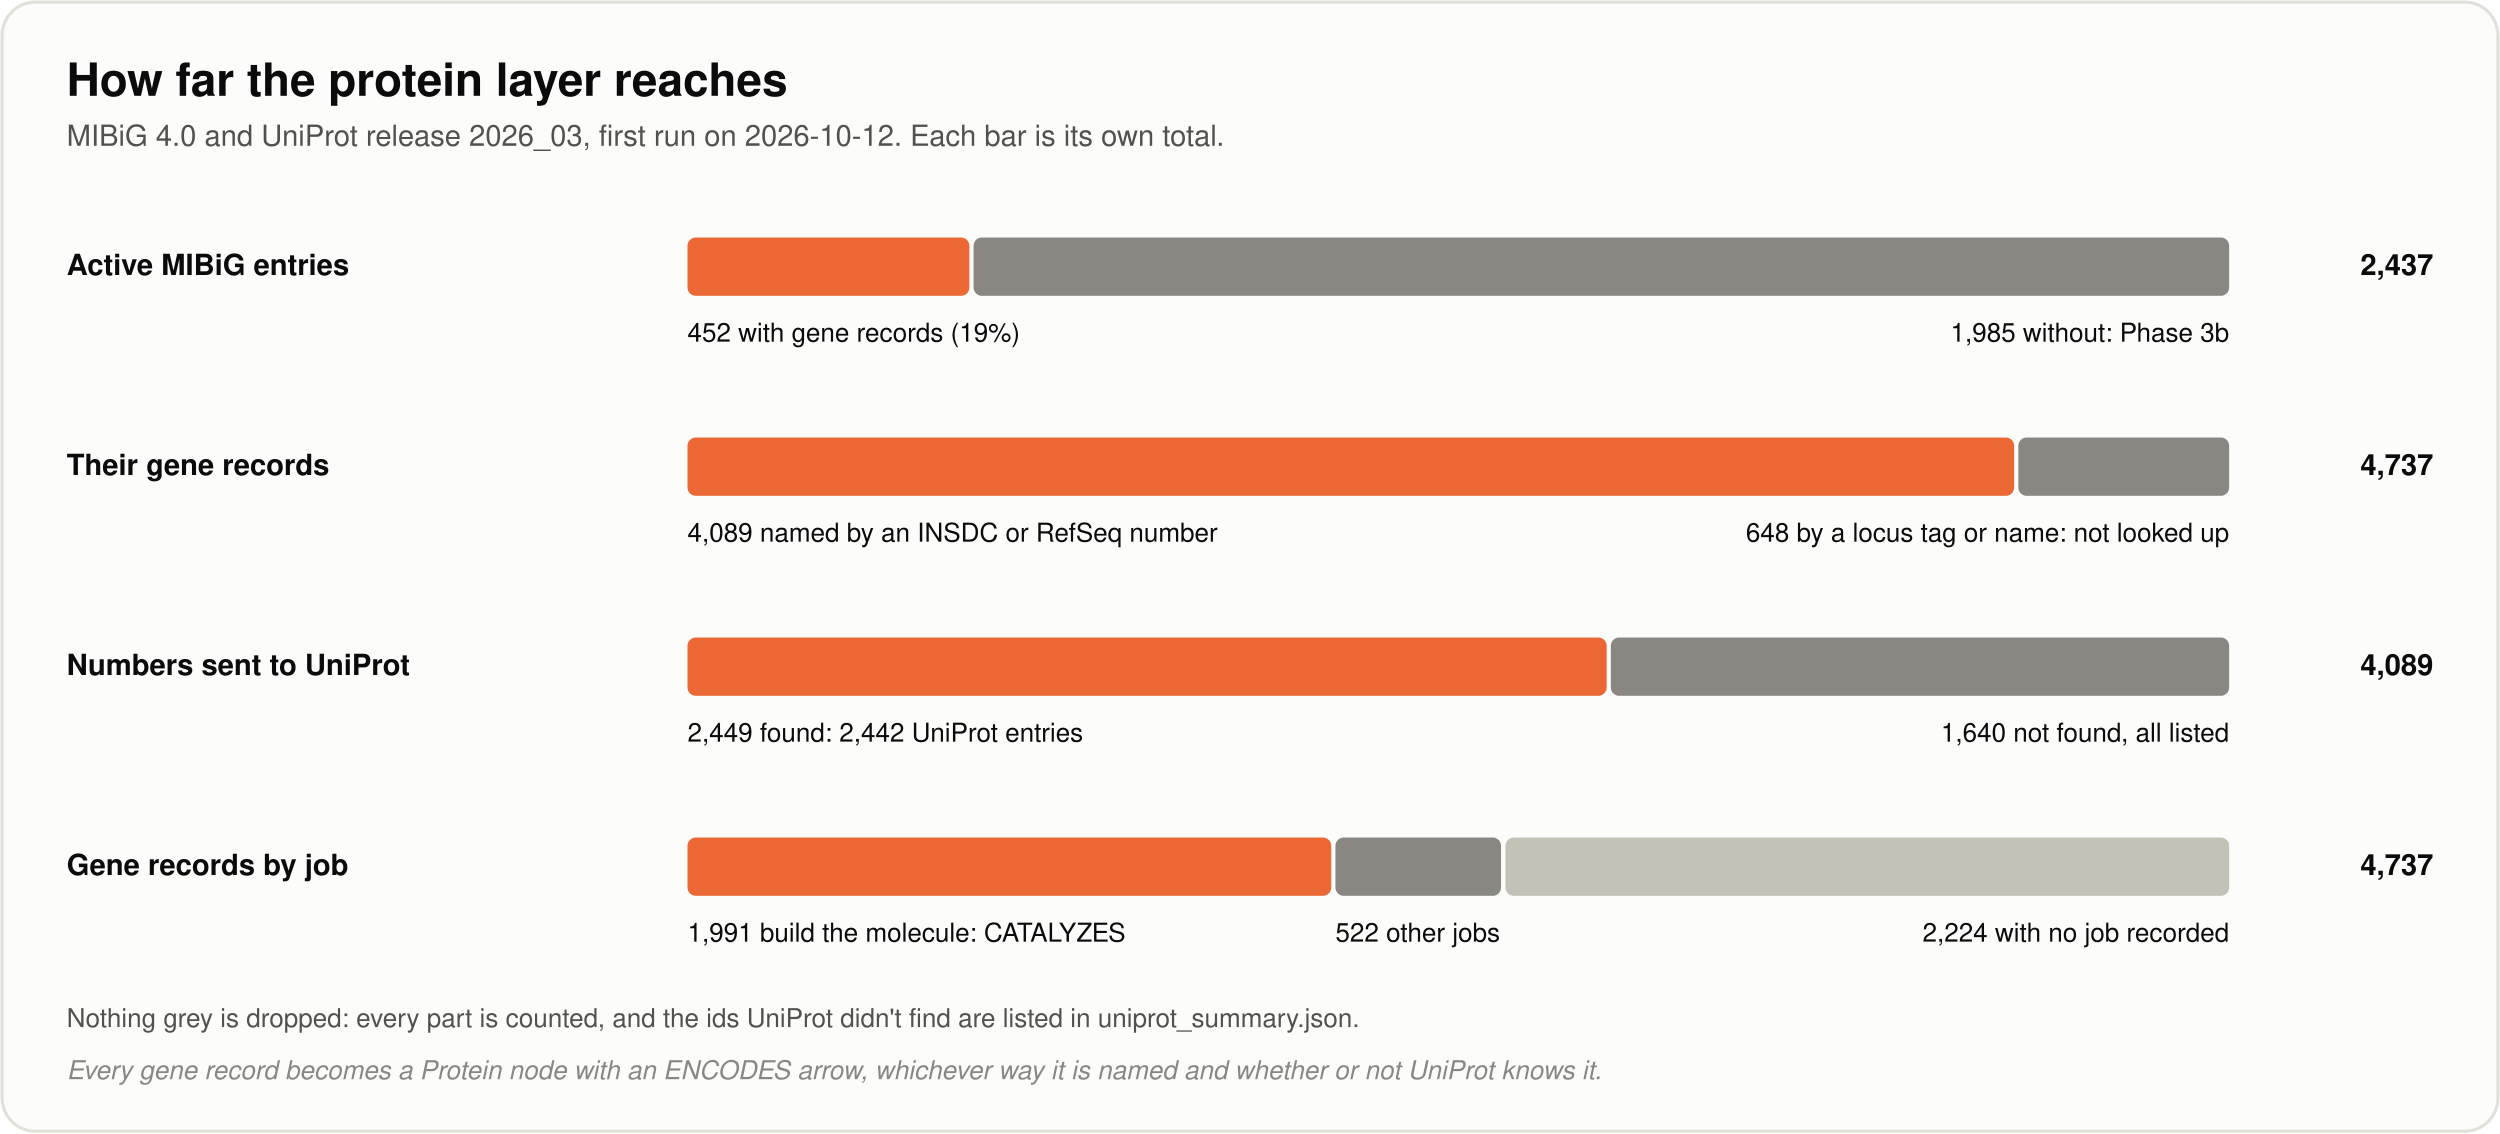
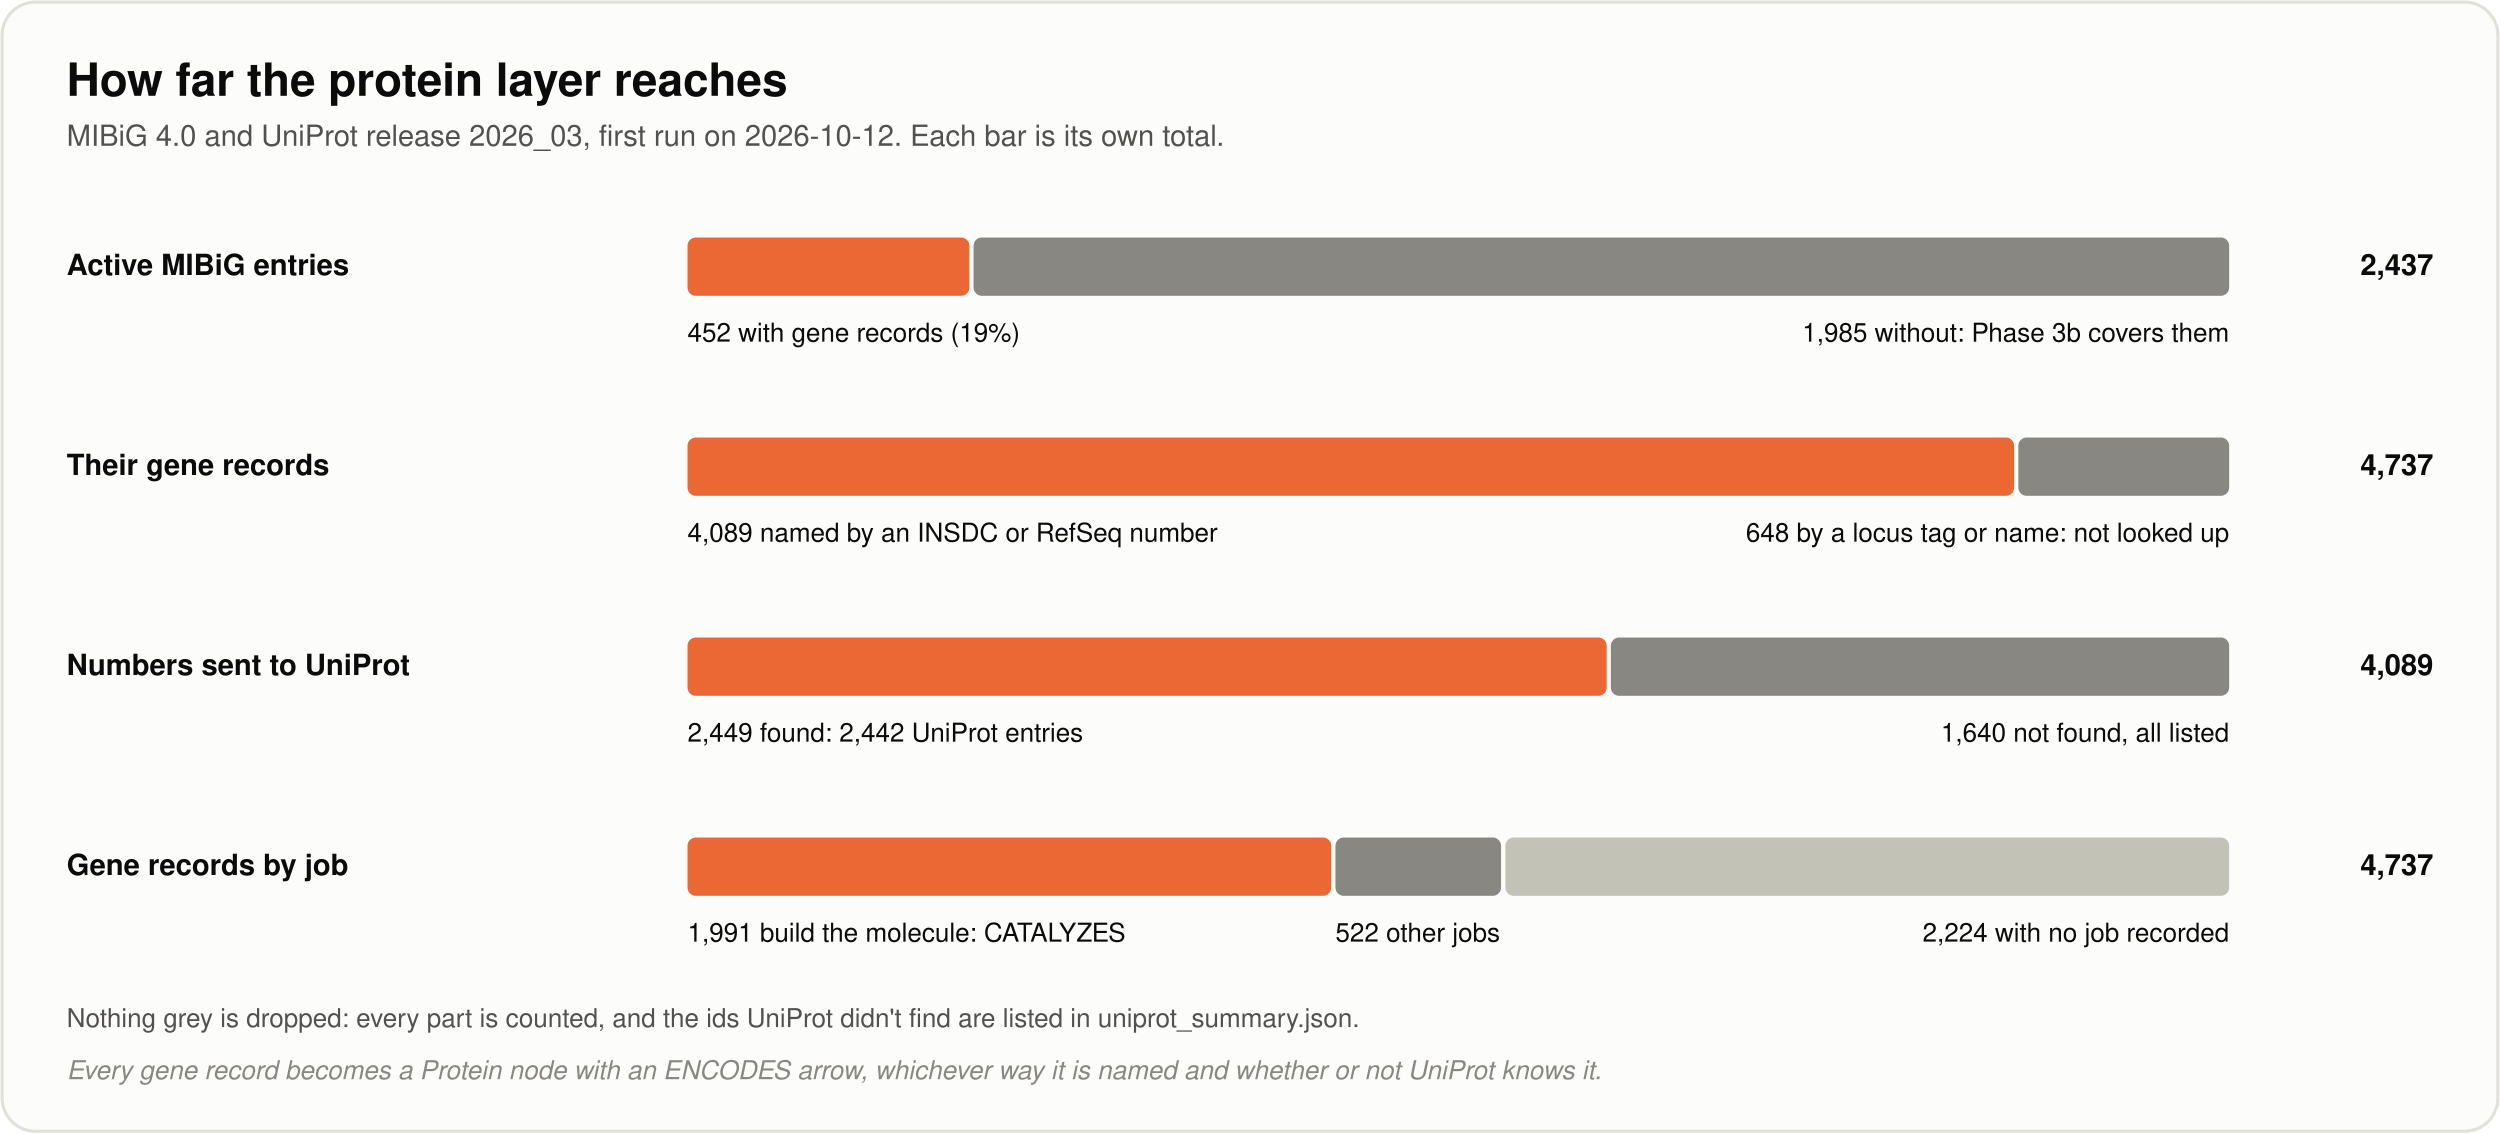
<svg xmlns="http://www.w3.org/2000/svg" viewBox="0 0 1200 544" width="1200" height="544" role="img" aria-labelledby="title desc">
  <defs>

</defs>
  <rect x="1.0" y="1.0" width="1198.0" height="542.0" rx="16" fill="#fcfcfb" stroke="#e1e0d9" stroke-width="1.5" />
  <text x="32.0" y="46.0" font-family="system-ui, -apple-system, 'Segoe UI', Helvetica, Arial, sans-serif" font-size="22" font-weight="700" fill="#0b0b0b" text-anchor="start">How far the protein layer reaches</text>
  <text x="32.0" y="70.0" font-family="system-ui, -apple-system, 'Segoe UI', Helvetica, Arial, sans-serif" font-size="14" font-weight="400" fill="#52514e" text-anchor="start">MIBiG 4.0 and UniProt release 2026_03, first run on 2026-10-12. Each bar is its own total.</text>
  <text x="32.0" y="132.0" font-family="system-ui, -apple-system, 'Segoe UI', Helvetica, Arial, sans-serif" font-size="14" font-weight="700" fill="#0b0b0b" text-anchor="start">Active MIBiG entries</text>
  <text x="1168.0" y="132.0" font-family="system-ui, -apple-system, 'Segoe UI', Helvetica, Arial, sans-serif" font-size="14" font-weight="700" fill="#0b0b0b" text-anchor="end">2,437</text>
  <rect x="330.0" y="114.0" width="135.3" height="28.0" rx="4" fill="#eb6834" stroke="none" stroke-width="1.5" />
  <text x="330.0" y="164.0" font-family="system-ui, -apple-system, 'Segoe UI', Helvetica, Arial, sans-serif" font-size="12.5" font-weight="400" fill="#0b0b0b" text-anchor="start">452 with gene records (19%)</text>
  <rect x="467.3" y="114.0" width="602.7" height="28.0" rx="4" fill="#898781" stroke="none" stroke-width="1.5" />
-   <text x="1070.0" y="164.0" font-family="system-ui, -apple-system, 'Segoe UI', Helvetica, Arial, sans-serif" font-size="12.5" font-weight="400" fill="#0b0b0b" text-anchor="end">1,985 without: Phase 3b</text>
+   <text x="1070.0" y="164.0" font-family="system-ui, -apple-system, 'Segoe UI', Helvetica, Arial, sans-serif" font-size="12.5" font-weight="400" fill="#0b0b0b" text-anchor="end">1,985 without: Phase 3b covers them</text>
  <text x="32.0" y="228.0" font-family="system-ui, -apple-system, 'Segoe UI', Helvetica, Arial, sans-serif" font-size="14" font-weight="700" fill="#0b0b0b" text-anchor="start">Their gene records</text>
  <text x="1168.0" y="228.0" font-family="system-ui, -apple-system, 'Segoe UI', Helvetica, Arial, sans-serif" font-size="14" font-weight="700" fill="#0b0b0b" text-anchor="end">4,737</text>
  <rect x="330.0" y="210.0" width="636.8" height="28.0" rx="4" fill="#eb6834" stroke="none" stroke-width="1.5" />
  <text x="330.0" y="260.0" font-family="system-ui, -apple-system, 'Segoe UI', Helvetica, Arial, sans-serif" font-size="12.5" font-weight="400" fill="#0b0b0b" text-anchor="start">4,089 named by an INSDC or RefSeq number</text>
  <rect x="968.8" y="210.0" width="101.2" height="28.0" rx="4" fill="#898781" stroke="none" stroke-width="1.5" />
  <text x="1070.0" y="260.0" font-family="system-ui, -apple-system, 'Segoe UI', Helvetica, Arial, sans-serif" font-size="12.5" font-weight="400" fill="#0b0b0b" text-anchor="end">648 by a locus tag or name: not looked up</text>
  <text x="32.0" y="324.0" font-family="system-ui, -apple-system, 'Segoe UI', Helvetica, Arial, sans-serif" font-size="14" font-weight="700" fill="#0b0b0b" text-anchor="start">Numbers sent to UniProt</text>
  <text x="1168.0" y="324.0" font-family="system-ui, -apple-system, 'Segoe UI', Helvetica, Arial, sans-serif" font-size="14" font-weight="700" fill="#0b0b0b" text-anchor="end">4,089</text>
  <rect x="330.0" y="306.0" width="441.2" height="28.0" rx="4" fill="#eb6834" stroke="none" stroke-width="1.5" />
  <text x="330.0" y="356.0" font-family="system-ui, -apple-system, 'Segoe UI', Helvetica, Arial, sans-serif" font-size="12.5" font-weight="400" fill="#0b0b0b" text-anchor="start">2,449 found: 2,442 UniProt entries</text>
  <rect x="773.2" y="306.0" width="296.8" height="28.0" rx="4" fill="#898781" stroke="none" stroke-width="1.5" />
  <text x="1070.0" y="356.0" font-family="system-ui, -apple-system, 'Segoe UI', Helvetica, Arial, sans-serif" font-size="12.5" font-weight="400" fill="#0b0b0b" text-anchor="end">1,640 not found, all listed</text>
  <text x="32.0" y="420.0" font-family="system-ui, -apple-system, 'Segoe UI', Helvetica, Arial, sans-serif" font-size="14" font-weight="700" fill="#0b0b0b" text-anchor="start">Gene records by job</text>
  <text x="1168.0" y="420.0" font-family="system-ui, -apple-system, 'Segoe UI', Helvetica, Arial, sans-serif" font-size="14" font-weight="700" fill="#0b0b0b" text-anchor="end">4,737</text>
  <rect x="330.0" y="402.0" width="309.0" height="28.0" rx="4" fill="#eb6834" stroke="none" stroke-width="1.5" />
  <text x="330.0" y="452.0" font-family="system-ui, -apple-system, 'Segoe UI', Helvetica, Arial, sans-serif" font-size="12.5" font-weight="400" fill="#0b0b0b" text-anchor="start">1,991 build the molecule: CATALYZES</text>
  <rect x="641.0" y="402.0" width="79.5" height="28.0" rx="4" fill="#898781" stroke="none" stroke-width="1.5" />
  <text x="641.0" y="452.0" font-family="system-ui, -apple-system, 'Segoe UI', Helvetica, Arial, sans-serif" font-size="12.5" font-weight="400" fill="#0b0b0b" text-anchor="start">522 other jobs</text>
  <rect x="722.6" y="402.0" width="347.4" height="28.0" rx="4" fill="#c3c2b7" stroke="none" stroke-width="1.5" />
  <text x="1070.0" y="452.0" font-family="system-ui, -apple-system, 'Segoe UI', Helvetica, Arial, sans-serif" font-size="12.5" font-weight="400" fill="#0b0b0b" text-anchor="end">2,224 with no job recorded</text>
  <text x="32.0" y="493.0" font-family="system-ui, -apple-system, 'Segoe UI', Helvetica, Arial, sans-serif" font-size="12.5" font-weight="400" fill="#52514e" text-anchor="start">Nothing grey is dropped: every part is counted, and the ids UniProt didn't find are listed in uniprot_summary.json.</text>
  <text x="32.0" y="518.0" font-family="system-ui, -apple-system, 'Segoe UI', Helvetica, Arial, sans-serif" font-size="12.5" font-weight="400" fill="#898781" text-anchor="start" font-style="italic">Every gene record becomes a Protein node with an ENCODES arrow, whichever way it is named and whether or not UniProt knows it.</text>
</svg>
